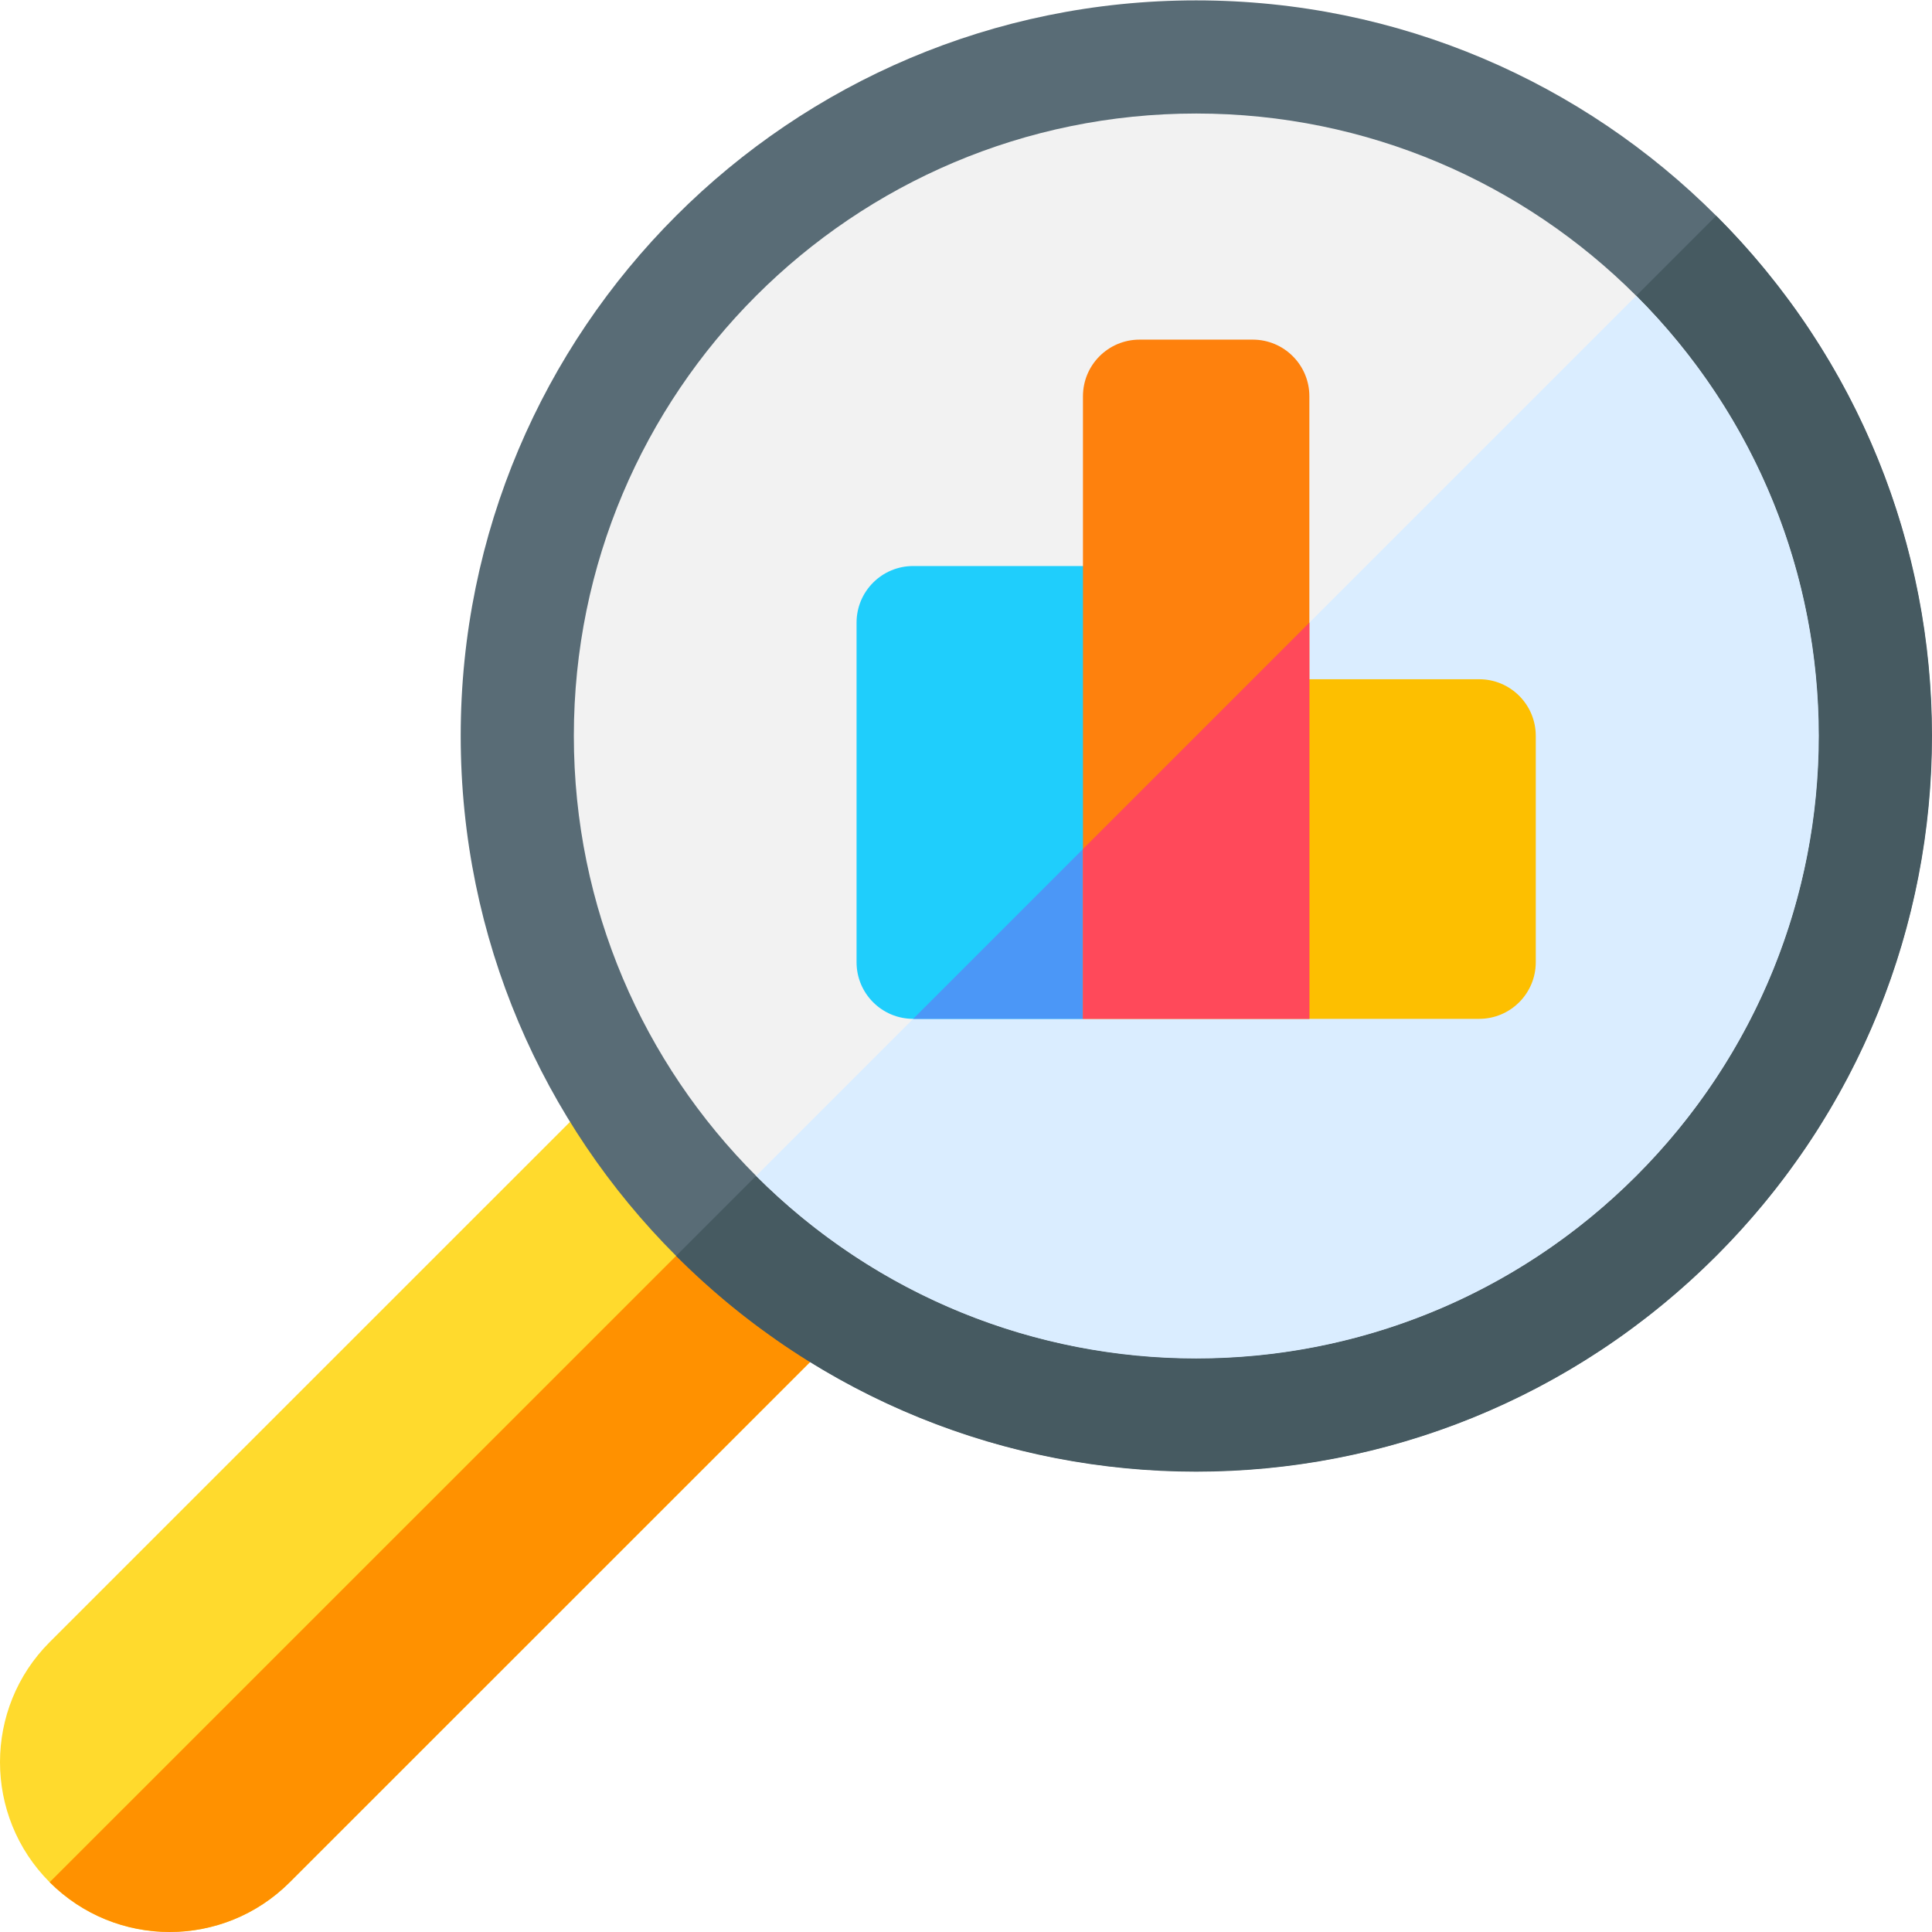
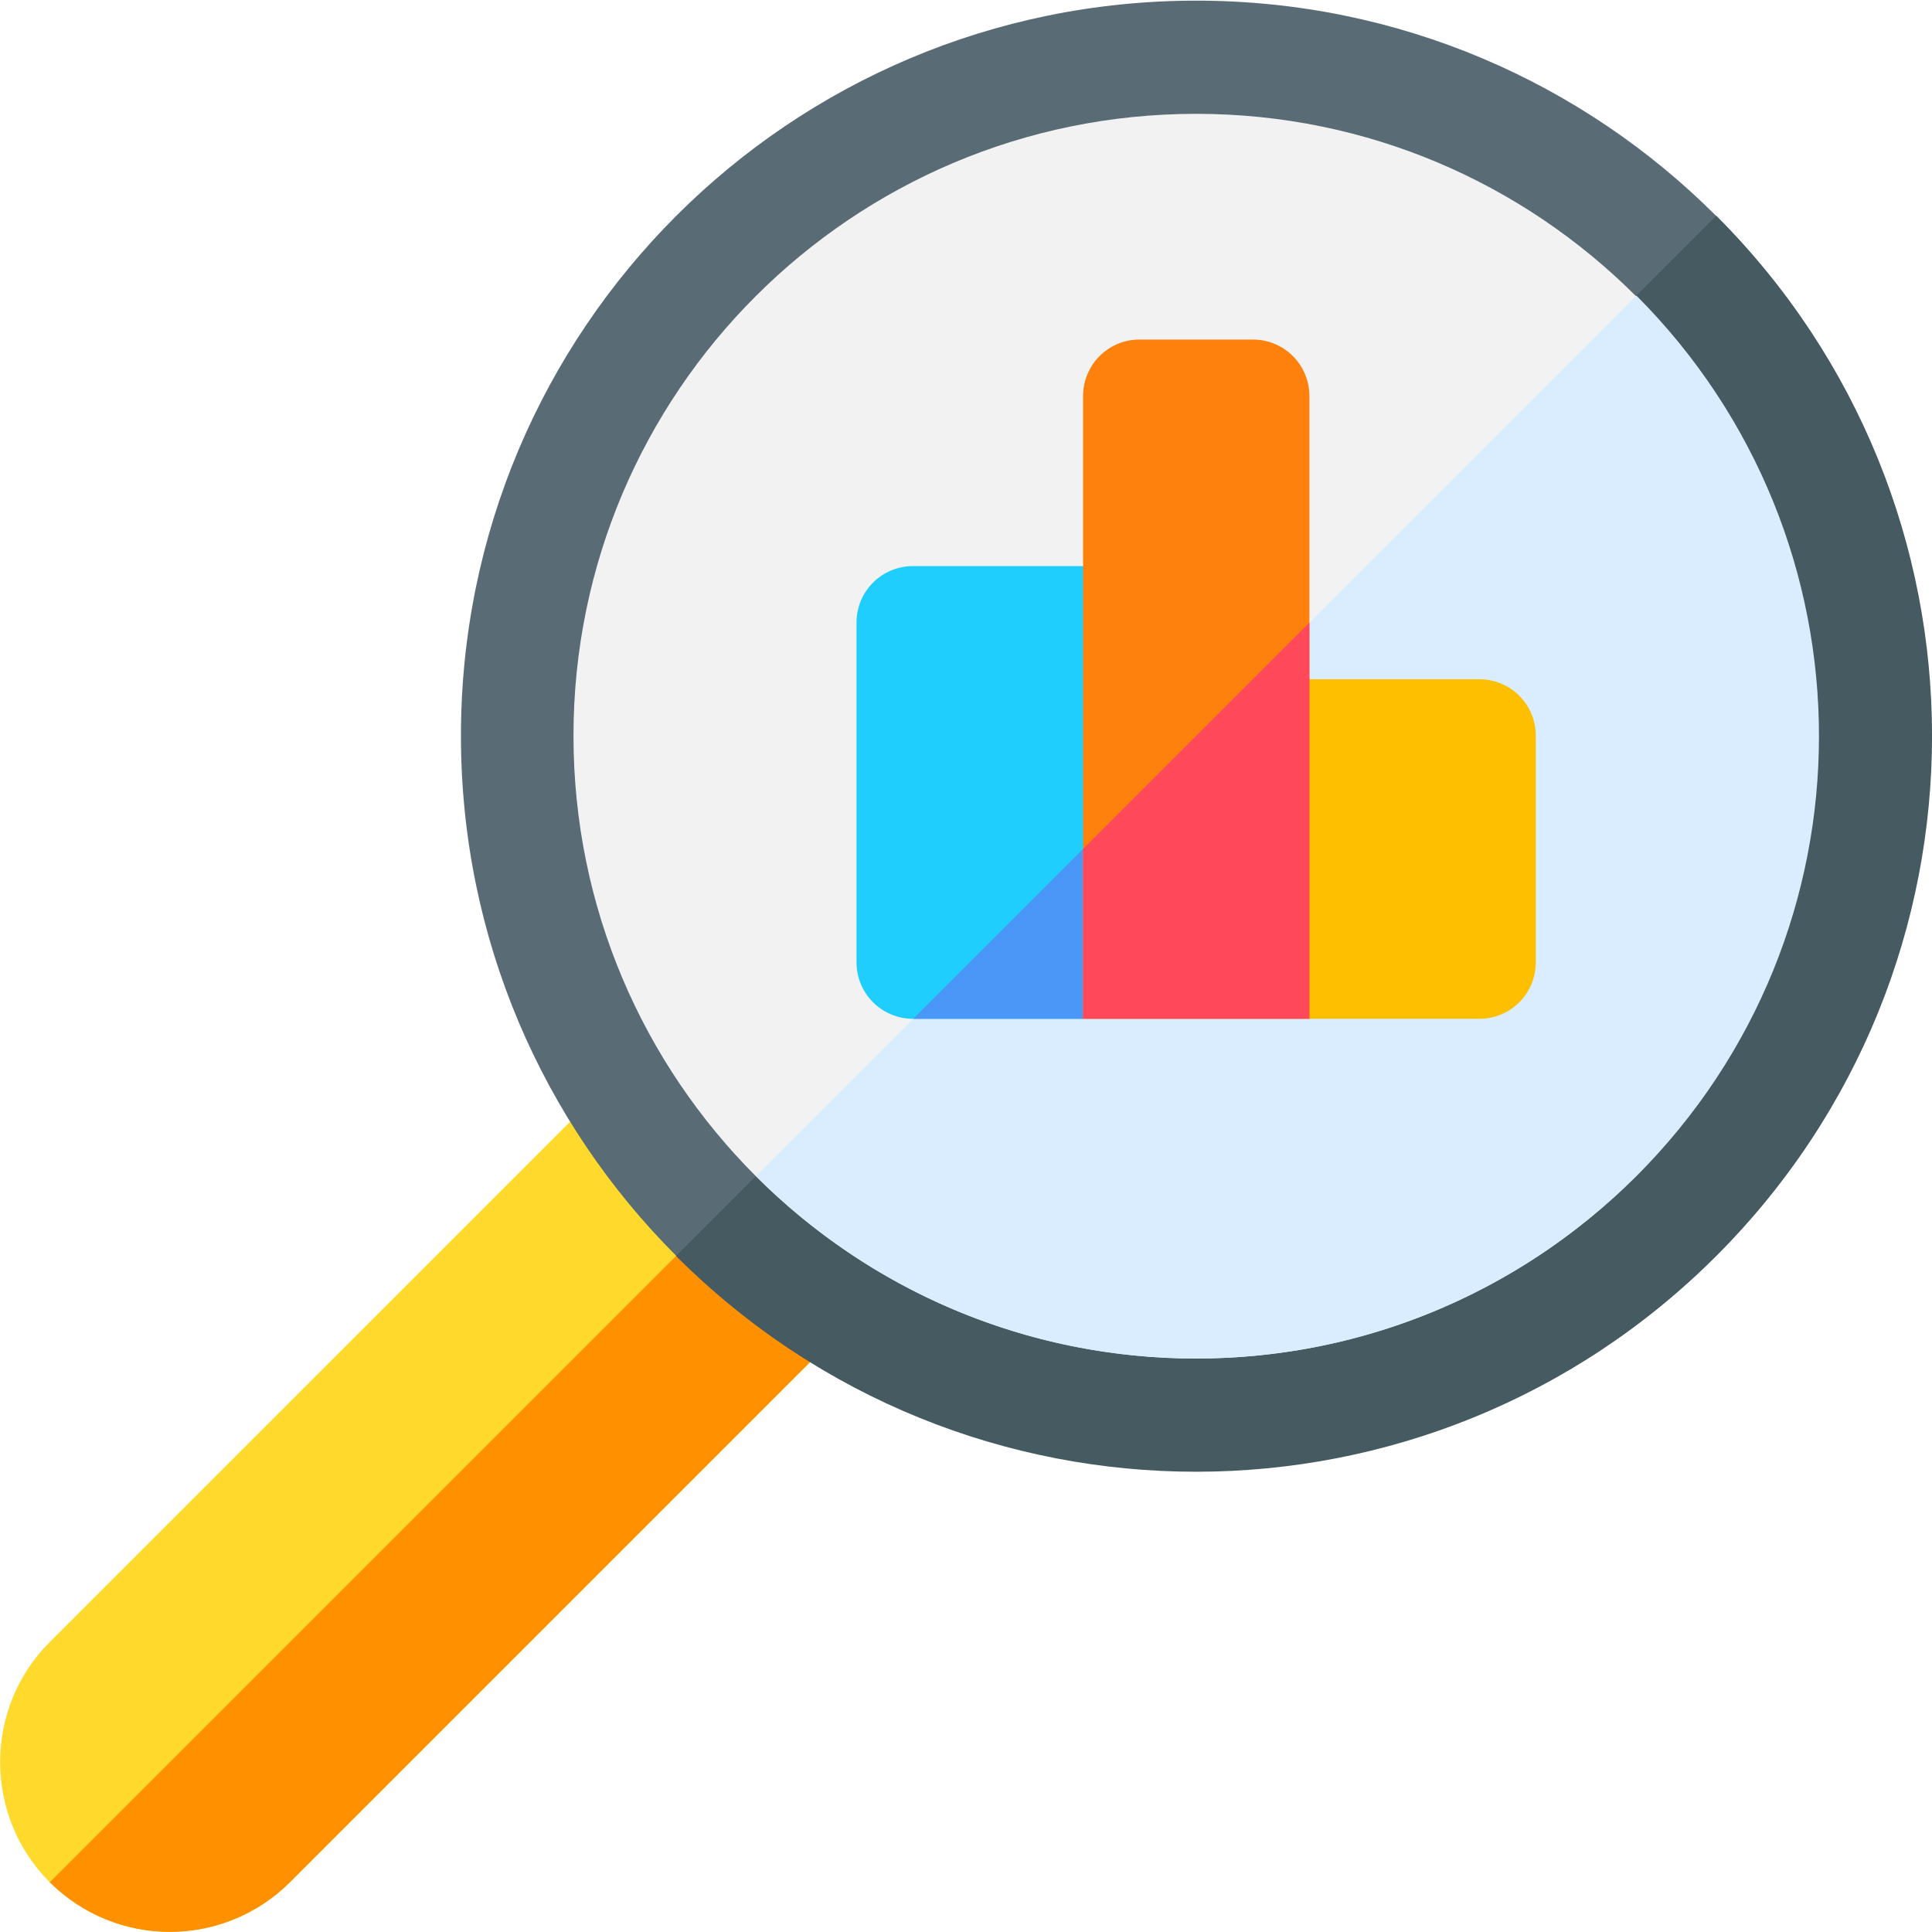
- <svg xmlns="http://www.w3.org/2000/svg" id="Capa_1" enable-background="new 0 0 512.007 512.007" height="512" viewBox="0 0 512.007 512.007" width="512">
-   <g>
-     <path d="m191.492 320.515-31.816-31.816-146.514 146.483c-17.549 17.549-17.549 46.084 0 63.633 17.598 17.598 46.051 17.582 63.633 0l146.514-146.483z" fill="#ffda2d" />
-     <path d="m76.794 498.815 146.514-146.483-31.816-31.816-178.331 178.3c17.599 17.597 46.052 17.58 63.633-.001z" fill="#ff9100" />
-     <circle cx="317" cy="195.007" fill="#596c76" r="194.907" />
-     <path d="m454.82 332.827c76.273-76.273 76.227-199.413 0-275.64l-275.64 275.64c76.273 76.273 199.413 76.227 275.64 0z" fill="#465a61" />
-     <circle cx="317" cy="195.007" fill="#f2f2f2" r="164.923" />
-     <path d="m433.618 311.625c64.497-64.497 64.537-168.699 0-233.236l-233.236 233.236c64.497 64.497 168.699 64.538 233.236 0z" fill="#daedff" />
-     <path d="m392 270.007h-45l-30-20.282v-69.718h75c8.284 0 15 6.716 15 15v60c0 8.284-6.716 15-15 15z" fill="#fdbf00" />
-     <path d="m242 150.007c-8.284 0-15 6.716-15 15v90c0 8.284 6.716 15 15 15h45l30-20.916v-54.084-45z" fill="#1fcefc" />
-     <path d="m317 249.091v-54.084l-75 75h45z" fill="#4b97f7" />
-     <path d="m332 90.007h-30c-8.284 0-15 6.716-15 15v120 45h60v-105-60c0-8.284-6.716-15-15-15z" fill="#fe810d" />
-     <path d="m347 270.007v-105l-60 60v45z" fill="#ff495a" />
+ <svg xmlns="http://www.w3.org/2000/svg" width="12pt" height="12pt" viewBox="0 0 12 12" version="1.1">
+   <g id="surface1">
+     <path style=" stroke:none;fill-rule:nonzero;fill:rgb(100%,85.49%,17.647%);fill-opacity:1;" d="M 4.488 7.512 L 3.742 6.766 L 0.309 10.199 C -0.102 10.609 -0.102 11.281 0.309 11.691 C 0.723 12.102 1.387 12.102 1.801 11.691 L 5.234 8.258 Z M 4.488 7.512 " />
+     <path style=" stroke:none;fill-rule:nonzero;fill:rgb(100%,56.863%,0%);fill-opacity:1;" d="M 1.801 11.691 L 5.234 8.258 L 4.488 7.512 L 0.309 11.691 C 0.723 12.102 1.387 12.102 1.801 11.691 Z M 1.801 11.691 " />
+     <path style=" stroke:none;fill-rule:nonzero;fill:rgb(34.902%,42.353%,46.275%);fill-opacity:1;" d="M 11.996 4.57 C 11.996 7.094 9.953 9.137 7.43 9.137 C 4.906 9.137 2.863 7.094 2.863 4.57 C 2.863 2.047 4.906 0.004 7.43 0.004 C 9.953 0.004 11.996 2.047 11.996 4.57 Z M 11.996 4.57 " />
+     <path style=" stroke:none;fill-rule:nonzero;fill:rgb(27.451%,35.294%,38.039%);fill-opacity:1;" d="M 10.66 7.801 C 12.449 6.012 12.445 3.125 10.66 1.34 L 4.199 7.801 C 5.988 9.59 8.875 9.586 10.66 7.801 Z M 10.66 7.801 " />
+     <path style=" stroke:none;fill-rule:nonzero;fill:rgb(94.902%,94.902%,94.902%);fill-opacity:1;" d="M 11.293 4.57 C 11.293 6.707 9.562 8.438 7.43 8.438 C 5.293 8.438 3.562 6.707 3.562 4.57 C 3.562 2.438 5.293 0.707 7.43 0.707 C 9.562 0.707 11.293 2.438 11.293 4.57 Z M 11.293 4.57 " />
+     <path style=" stroke:none;fill-rule:nonzero;fill:rgb(85.49%,92.941%,100%);fill-opacity:1;" d="M 10.164 7.305 C 11.676 5.793 11.676 3.352 10.164 1.836 L 4.695 7.305 C 6.207 8.816 8.648 8.816 10.164 7.305 Z M 10.164 7.305 " />
+     <path style=" stroke:none;fill-rule:nonzero;fill:rgb(99.216%,74.902%,0%);fill-opacity:1;" d="M 9.188 6.328 L 8.133 6.328 L 7.43 5.852 L 7.43 4.219 L 9.188 4.219 C 9.383 4.219 9.539 4.375 9.539 4.57 L 9.539 5.977 C 9.539 6.172 9.383 6.328 9.188 6.328 Z M 9.188 6.328 " />
+     <path style=" stroke:none;fill-rule:nonzero;fill:rgb(12.157%,80.784%,98.824%);fill-opacity:1;" d="M 5.672 3.516 C 5.477 3.516 5.32 3.672 5.32 3.867 L 5.32 5.977 C 5.32 6.172 5.477 6.328 5.672 6.328 L 6.727 6.328 L 7.43 5.84 L 7.43 3.516 Z M 5.672 3.516 " />
+     <path style=" stroke:none;fill-rule:nonzero;fill:rgb(29.412%,59.216%,96.863%);fill-opacity:1;" d="M 7.43 5.84 L 7.43 4.57 L 5.672 6.328 L 6.727 6.328 Z M 7.43 5.84 " />
+     <path style=" stroke:none;fill-rule:nonzero;fill:rgb(99.608%,50.588%,5.098%);fill-opacity:1;" d="M 7.781 2.109 L 7.078 2.109 C 6.883 2.109 6.727 2.266 6.727 2.461 L 6.727 6.328 L 8.133 6.328 L 8.133 2.461 C 8.133 2.266 7.977 2.109 7.781 2.109 Z M 7.781 2.109 " />
+     <path style=" stroke:none;fill-rule:nonzero;fill:rgb(100%,28.627%,35.294%);fill-opacity:1;" d="M 8.133 6.328 L 8.133 3.867 L 6.727 5.273 L 6.727 6.328 Z M 8.133 6.328 " />
  </g>
</svg>
